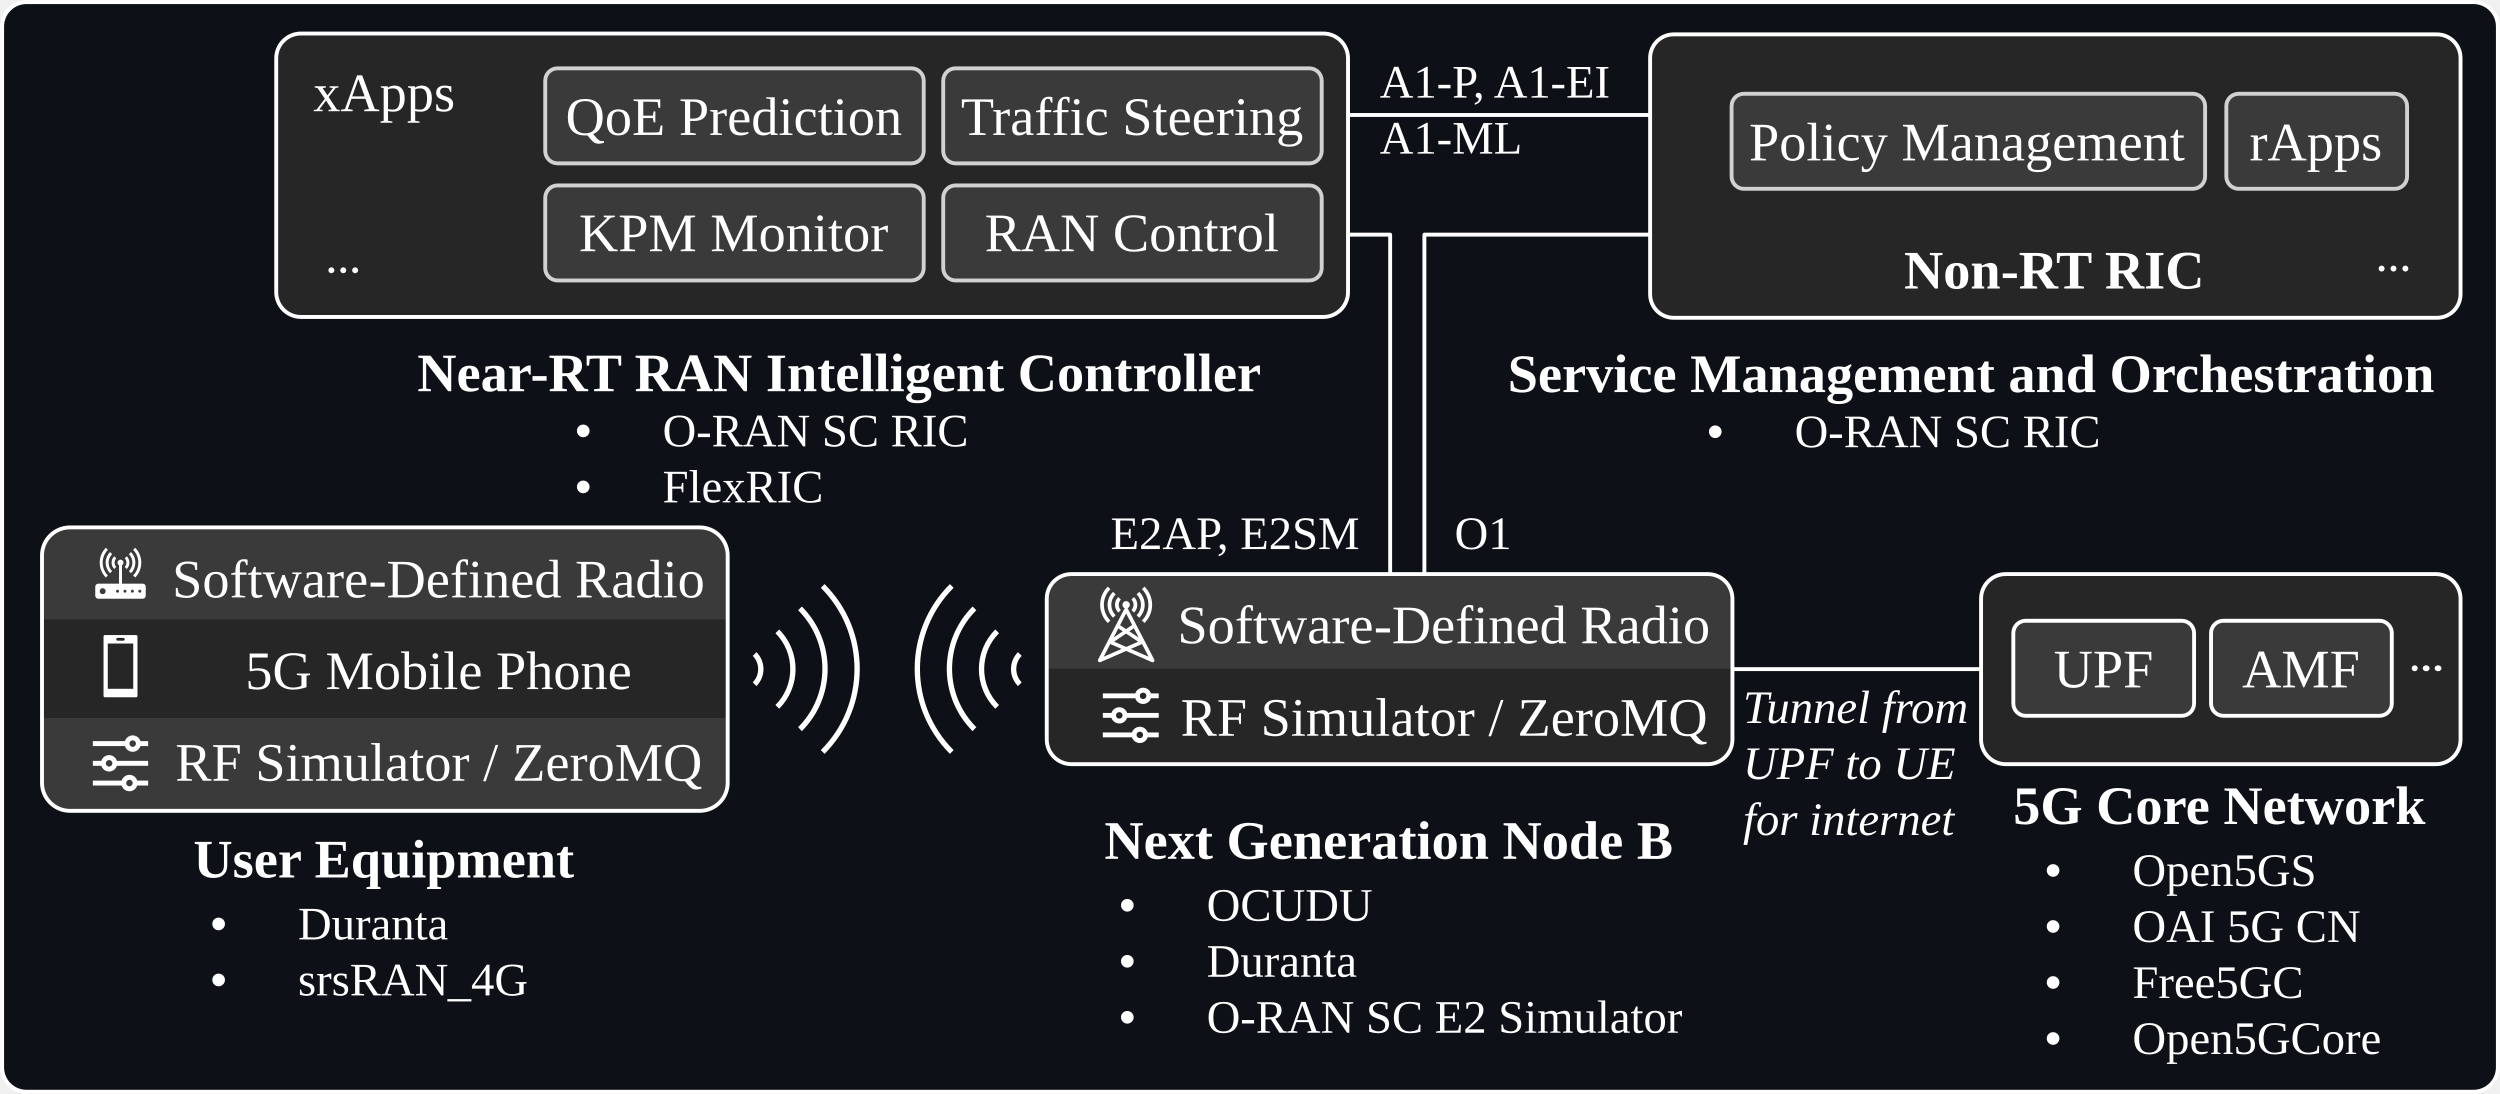
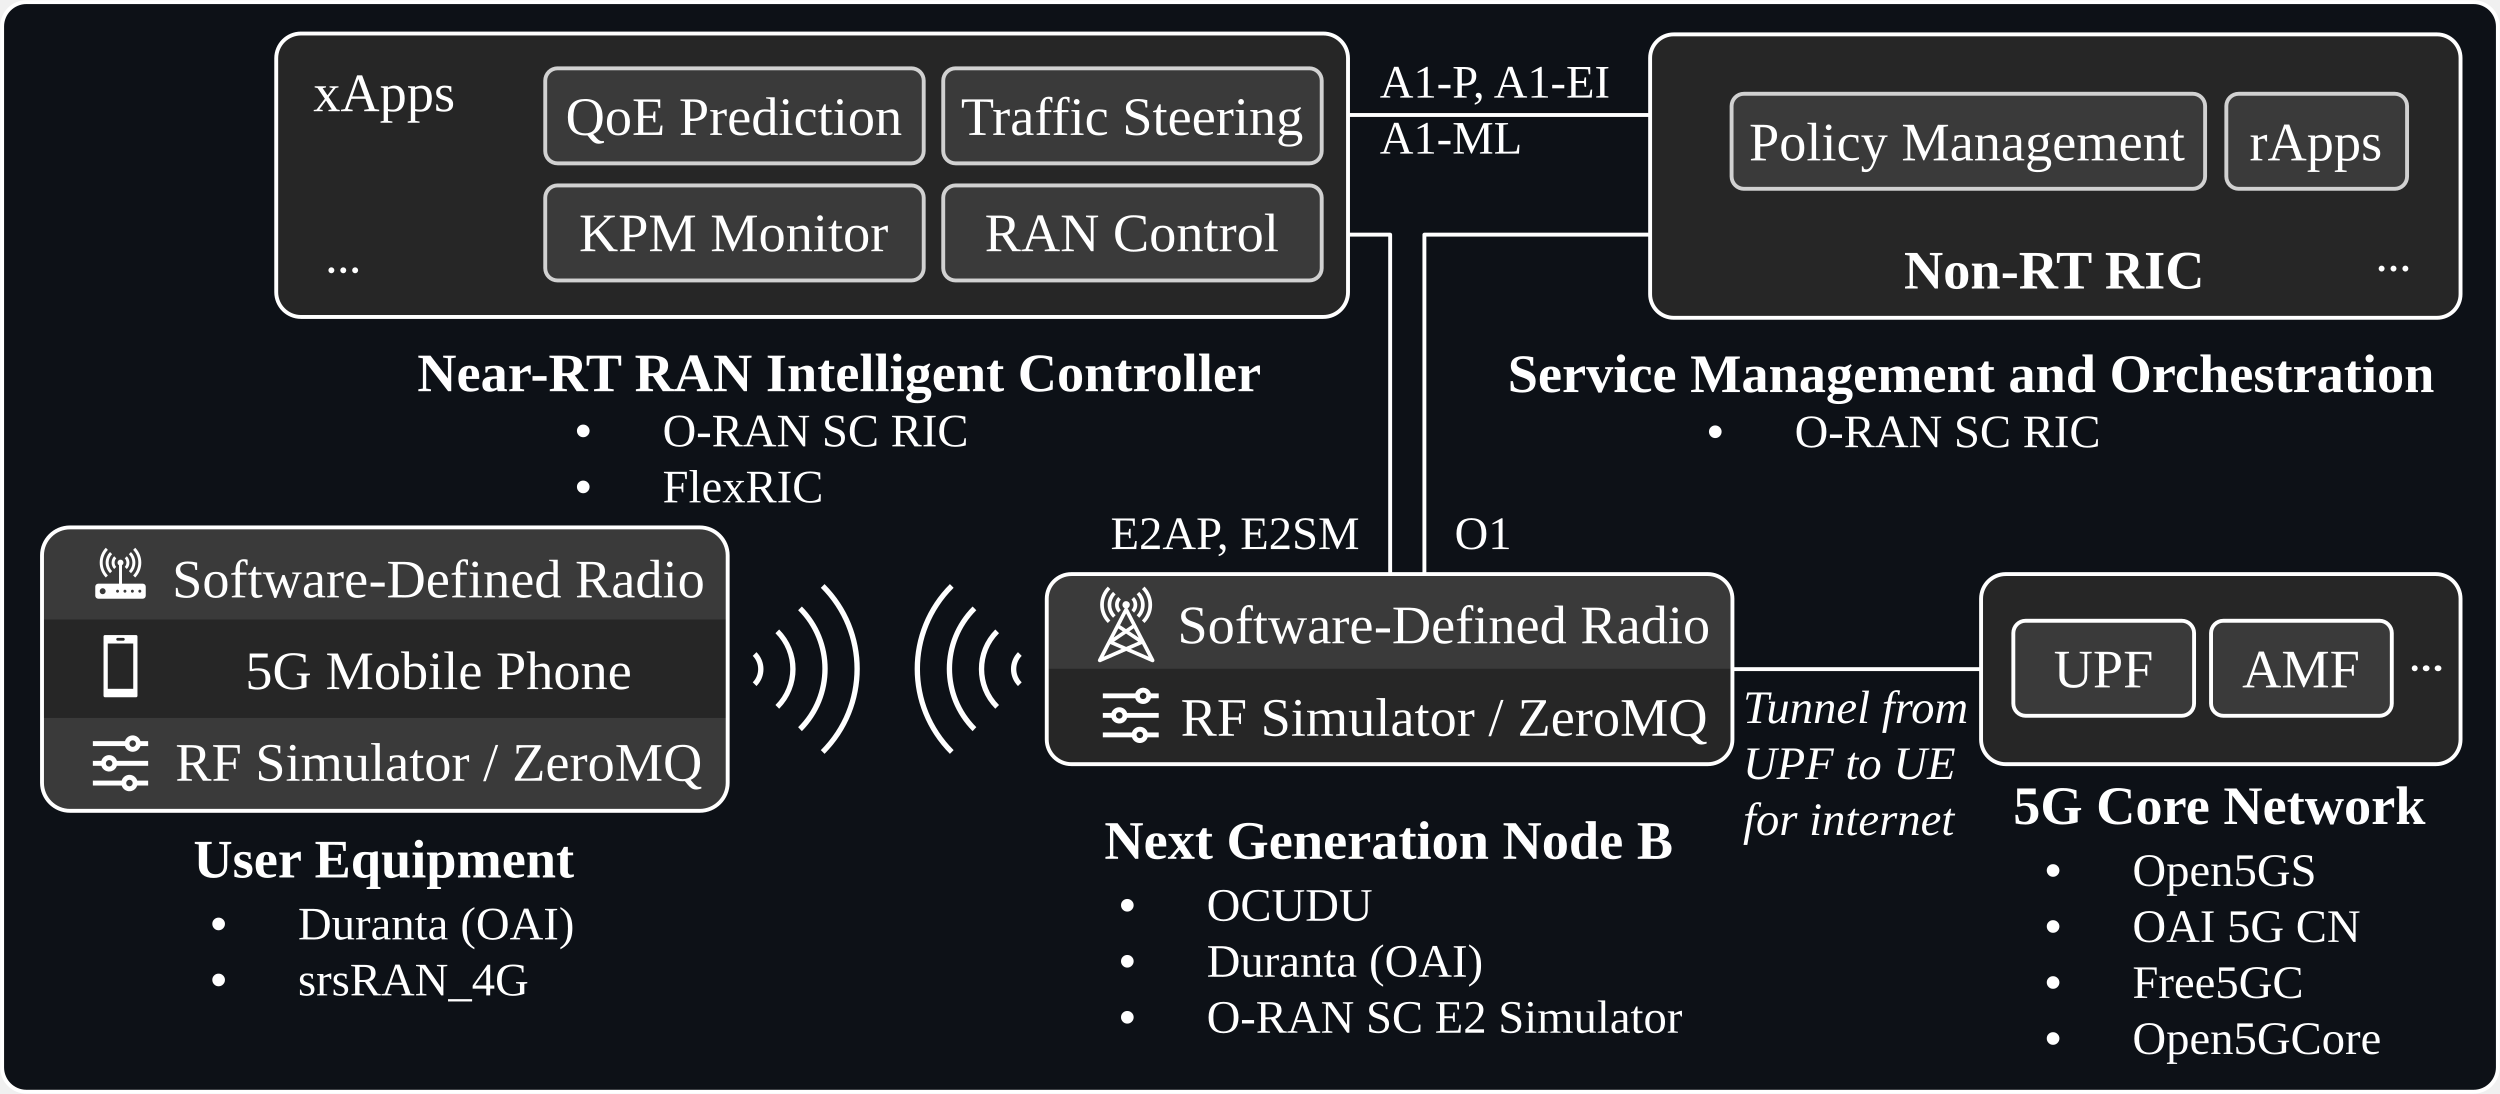
<svg xmlns="http://www.w3.org/2000/svg" width="2946" height="1289" xml:space="preserve" overflow="hidden">
  <g transform="translate(-723 -591)">
    <path d="M725 621.657C725 605.83 737.83 593 753.657 593L3637.34 593C3653.17 593 3666 605.83 3666 621.657L3666 1848.34C3666 1864.17 3653.17 1877 3637.34 1877L753.657 1877C737.83 1877 725 1864.17 725 1848.34Z" fill="#0D1117" fill-rule="evenodd" />
    <path d="M2667.5 659.296C2667.5 643.945 2679.94 631.5 2695.3 631.5L3594.7 631.5C3610.06 631.5 3622.5 643.945 3622.5 659.296L3622.5 937.704C3622.5 953.055 3610.06 965.5 3594.7 965.5L2695.3 965.5C2679.94 965.5 2667.5 953.055 2667.5 937.704Z" stroke="#FFFFFF" stroke-width="4.583" stroke-miterlimit="8" fill="#262626" fill-rule="evenodd" />
    <text fill="#FFFFFF" font-family="Times New Roman,Times New Roman_MSFontService,sans-serif" font-weight="700" font-size="64" transform="matrix(1 0 0 1 2966.67 931)">Non</text>
    <text fill="#FFFFFF" font-family="Times New Roman,Times New Roman_MSFontService,sans-serif" font-weight="700" font-size="64" transform="matrix(1 0 0 1 3080.68 931)">-</text>
    <text fill="#FFFFFF" font-family="Times New Roman,Times New Roman_MSFontService,sans-serif" font-weight="700" font-size="64" transform="matrix(1 0 0 1 3101.88 931)">RT RIC</text>
    <path d="M725.5 622.158C725.5 606.331 738.331 593.5 754.158 593.5L3637.84 593.5C3653.67 593.5 3666.5 606.331 3666.5 622.158L3666.5 1848.84C3666.5 1864.67 3653.67 1877.5 3637.84 1877.5L754.158 1877.5C738.331 1877.5 725.5 1864.67 725.5 1848.84Z" stroke="#FFFFFF" stroke-width="4.583" stroke-miterlimit="8" fill="none" fill-rule="evenodd" />
    <text fill="#FFFFFF" font-family="Times New Roman,Times New Roman_MSFontService,sans-serif" font-weight="700" font-size="64" transform="matrix(1 0 0 1 950.914 1625)">User Equipment</text>
    <path d="M772 1243.62C772 1226.16 786.155 1212 803.617 1212L1548.38 1212C1565.84 1212 1580 1226.16 1580 1243.62L1580 1514.38C1580 1531.84 1565.84 1546 1548.38 1546L803.617 1546C786.155 1546 772 1531.84 772 1514.38Z" fill="#3A3A3A" fill-rule="evenodd" />
    <rect x="772" y="1321" width="808" height="116" fill="#262626" />
    <path d="M772.5 1245.5C772.5 1227.27 787.273 1212.5 805.496 1212.5L1547.5 1212.5C1565.73 1212.5 1580.5 1227.27 1580.5 1245.5L1580.5 1513.5C1580.5 1531.73 1565.73 1546.5 1547.5 1546.5L805.496 1546.5C787.273 1546.5 772.5 1531.73 772.5 1513.5Z" stroke="#FFFFFF" stroke-width="4.583" stroke-miterlimit="8" fill="none" fill-rule="evenodd" />
    <text fill="#FFFFFF" font-family="Times New Roman,Times New Roman_MSFontService,sans-serif" font-weight="400" font-size="64" transform="matrix(1 0 0 1 929.584 1511)">RF Simulator / </text>
    <text fill="#FFFFFF" font-family="Times New Roman,Times New Roman_MSFontService,sans-serif" font-weight="400" font-size="64" transform="matrix(1 0 0 1 1326.62 1511)">ZeroMQ</text>
    <text fill="#FFFFFF" font-family="Times New Roman,Times New Roman_MSFontService,sans-serif" font-weight="400" font-size="64" transform="matrix(1 0 0 1 1012.08 1403)">5G </text>
    <text fill="#FFFFFF" font-family="Times New Roman,Times New Roman_MSFontService,sans-serif" font-weight="400" font-size="64" transform="matrix(1 0 0 1 1106.62 1403)">Mobile Phone</text>
    <text fill="#FFFFFF" font-family="Times New Roman,Times New Roman_MSFontService,sans-serif" font-weight="400" font-size="64" transform="matrix(1 0 0 1 925.86 1295)">Software</text>
    <text fill="#FFFFFF" font-family="Times New Roman,Times New Roman_MSFontService,sans-serif" font-weight="400" font-size="64" transform="matrix(1 0 0 1 1157.32 1295)">-</text>
    <text fill="#FFFFFF" font-family="Times New Roman,Times New Roman_MSFontService,sans-serif" font-weight="400" font-size="64" transform="matrix(1 0 0 1 1178.52 1295)">Defined Radio</text>
    <g>
      <g>
        <g>
          <path d="M55 66.666 25 66.666 25 13.333 55 13.333 55 66.666ZM36.666 6.667 43.333 6.667C44.25 6.667 45 7.417 45 8.333 45 9.25 44.25 10 43.333 10L36.666 10C35.75 10 35 9.25 35 8.333 35 7.417 35.75 6.667 36.666 6.667ZM58.333 3.333 21.667 3.333C20.75 3.333 20 4.083 20 5L20 75C20 75.916 20.75 76.666 21.667 76.666L58.333 76.666C59.25 76.666 60 75.916 60 75L60 5C60 4.083 59.25 3.333 58.333 3.333Z" fill="#FFFFFF" transform="matrix(1 0 0 1 825 1336)" />
        </g>
      </g>
    </g>
    <g>
      <g>
        <g>
          <path d="M69.516 20.125C67.928 15.076 62.547 12.271 57.499 13.86 54.512 14.799 52.173 17.139 51.233 20.125L13.417 20.125 13.417 25.875 51.233 25.875C52.822 30.924 58.202 33.729 63.251 32.14 66.237 31.201 68.577 28.861 69.516 25.875L78.583 25.875 78.583 20.125ZM60.375 26.833C58.258 26.833 56.541 25.117 56.541 23 56.541 20.883 58.258 19.167 60.375 19.167 62.492 19.167 64.208 20.883 64.208 23 64.208 25.117 62.492 26.833 60.375 26.833Z" fill="#FFFFFF" transform="matrix(1 0 0 1.01087 819 1444)" />
          <path d="M56.541 59.416C52.358 59.422 48.66 62.136 47.4 66.125L13.417 66.125 13.417 71.875 47.4 71.875C48.988 76.924 54.369 79.729 59.418 78.14 62.404 77.201 64.743 74.861 65.683 71.875L78.583 71.875 78.583 66.125 65.683 66.125C64.423 62.136 60.725 59.422 56.541 59.416ZM56.541 72.833C54.425 72.833 52.708 71.117 52.708 69 52.708 66.883 54.425 65.166 56.541 65.166 58.659 65.166 60.375 66.883 60.375 69 60.375 71.117 58.659 72.833 56.541 72.833Z" fill="#FFFFFF" transform="matrix(1 0 0 1.01087 819 1444)" />
          <path d="M32.583 36.417C28.4 36.422 24.702 39.136 23.442 43.125L13.417 43.125 13.417 48.875 23.442 48.875C25.03 53.924 30.411 56.729 35.459 55.14 38.446 54.201 40.785 51.861 41.725 48.875L78.583 48.875 78.583 43.125 41.725 43.125C40.465 39.136 36.767 36.422 32.583 36.417ZM32.583 49.833C30.466 49.833 28.75 48.117 28.75 46 28.75 43.883 30.466 42.167 32.583 42.167 34.7 42.167 36.417 43.883 36.417 46 36.417 48.117 34.7 49.833 32.583 49.833Z" fill="#FFFFFF" transform="matrix(1 0 0 1.01087 819 1444)" />
        </g>
      </g>
    </g>
    <g>
      <g>
        <g>
          <path d="M34.563 37.1 37.013 34.65C35.788 33.338 35 31.588 35 29.663 35 27.738 35.788 25.988 37.013 24.675L34.563 22.225C32.638 24.15 31.5 26.775 31.5 29.663 31.5 32.55 32.638 35.175 34.563 37.1Z" fill="#FFFFFF" transform="matrix(1 0 0 1.0119 823 1224)" />
          <path d="M29.663 42 32.113 39.55C29.575 37.013 28 33.513 28 29.663 28 25.813 29.575 22.313 32.113 19.775L29.663 17.325C26.425 20.475 24.5 24.85 24.5 29.663 24.5 34.475 26.425 38.85 29.663 42Z" fill="#FFFFFF" transform="matrix(1 0 0 1.0119 823 1224)" />
          <path d="M27.125 44.538C23.363 40.775 21 35.525 21 29.663 21 23.8 23.363 18.638 27.125 14.787L24.675 12.338C20.213 16.8 17.5 22.925 17.5 29.663 17.5 36.4 20.213 42.525 24.675 46.988L27.125 44.538Z" fill="#FFFFFF" transform="matrix(1 0 0 1.0119 823 1224)" />
          <path d="M49.438 37.1C51.363 35.175 52.5 32.55 52.5 29.663 52.5 26.775 51.363 24.15 49.438 22.225L46.988 24.675C48.213 25.9 49 27.65 49 29.663 49 31.675 48.213 33.338 46.988 34.65L49.438 37.1Z" fill="#FFFFFF" transform="matrix(1 0 0 1.0119 823 1224)" />
          <path d="M51.888 39.55 54.338 42C57.575 38.85 59.5 34.475 59.5 29.663 59.5 24.85 57.575 20.475 54.338 17.325L51.888 19.775C54.425 22.313 56 25.813 56 29.663 56 33.513 54.425 37.013 51.888 39.55Z" fill="#FFFFFF" transform="matrix(1 0 0 1.0119 823 1224)" />
          <path d="M56.875 44.538 59.325 46.988C63.788 42.525 66.5 36.4 66.5 29.663 66.5 22.925 63.788 16.8 59.325 12.338L56.875 14.787C60.638 18.55 63 23.8 63 29.663 63 35.525 60.638 40.688 56.875 44.538Z" fill="#FFFFFF" transform="matrix(1 0 0 1.0119 823 1224)" />
          <path d="M64.75 64.663C63.788 64.663 63 63.875 63 62.913 63 61.95 63.788 61.163 64.75 61.163 65.713 61.163 66.5 61.95 66.5 62.913 66.5 63.875 65.713 64.663 64.75 64.663ZM56 64.663C55.038 64.663 54.25 63.875 54.25 62.913 54.25 61.95 55.038 61.163 56 61.163 56.963 61.163 57.75 61.95 57.75 62.913 57.75 63.875 56.963 64.663 56 64.663ZM47.25 64.663C46.288 64.663 45.5 63.875 45.5 62.913 45.5 61.95 46.288 61.163 47.25 61.163 48.213 61.163 49 61.95 49 62.913 49 63.875 48.213 64.663 47.25 64.663ZM38.5 64.663C37.538 64.663 36.75 63.875 36.75 62.913 36.75 61.95 37.538 61.163 38.5 61.163 39.463 61.163 40.25 61.95 40.25 62.913 40.25 63.875 39.463 64.663 38.5 64.663ZM21 66.413C19.075 66.413 17.5 64.838 17.5 62.913 17.5 60.988 19.075 59.413 21 59.413 22.925 59.413 24.5 60.988 24.5 62.913 24.5 64.838 22.925 66.413 21 66.413ZM68.25 54.163 43.75 54.163 43.75 32.638C44.8 32.025 45.5 30.888 45.5 29.663 45.5 27.738 43.925 26.163 42 26.163 40.075 26.163 38.5 27.738 38.5 29.663 38.5 30.975 39.2 32.113 40.25 32.638L40.25 54.163 15.75 54.163C13.825 54.163 12.25 55.738 12.25 57.663L12.25 68.163C12.25 70.088 13.825 71.663 15.75 71.663L68.25 71.663C70.175 71.663 71.75 70.088 71.75 68.163L71.75 57.663C71.75 55.738 70.175 54.163 68.25 54.163Z" fill="#FFFFFF" transform="matrix(1 0 0 1.0119 823 1224)" />
        </g>
      </g>
    </g>
    <g>
      <g>
        <g>
          <path d="M55.681 132.754C108.531 79.904 194.098 79.904 246.948 132.754L251.352 128.35C195.985 72.983 106.329 72.983 51.277 128.35L55.681 132.754Z" fill="#FFFFFF" transform="matrix(6.12324e-17 1 -1 6.12323e-17 1823 1228)" />
          <path d="M224.612 155.089C184.031 114.508 118.283 114.508 77.702 155.089L82.106 159.494C120.171 121.429 181.829 121.429 219.894 159.494L224.612 155.089Z" fill="#FFFFFF" transform="matrix(6.12324e-17 1 -1 6.12323e-17 1823 1228)" />
          <path d="M109.16 186.233C132.439 162.954 170.504 162.954 193.783 186.233L198.187 181.829C172.392 156.033 130.552 156.033 104.756 181.829L109.16 186.233Z" fill="#FFFFFF" transform="matrix(6.12324e-17 1 -1 6.12323e-17 1823 1228)" />
          <path d="M135.9 212.973C144.394 204.479 158.55 204.479 167.044 212.973L171.448 208.569C160.437 197.558 142.506 197.558 131.496 208.569L135.9 212.973Z" fill="#FFFFFF" transform="matrix(6.12324e-17 1 -1 6.12323e-17 1823 1228)" />
        </g>
      </g>
    </g>
    <text fill="#FFFFFF" font-family="Arial,Arial_MSFontService,sans-serif" font-weight="400" font-size="55" transform="matrix(1 0 0 1 971.009 1698)">•</text>
    <text fill="#FFFFFF" font-family="Times New Roman,Times New Roman_MSFontService,sans-serif" font-weight="400" font-size="55" transform="matrix(1 0 0 1 1074.13 1698)">Duranta</text>
+     <text fill="#FFFFFF" font-family="Times New Roman,Times New Roman_MSFontService,sans-serif" font-weight="400" font-size="55" transform="matrix(1 0 0 1 1265.49 1698)">(OAI)</text>
    <text fill="#FFFFFF" font-family="Arial,Arial_MSFontService,sans-serif" font-weight="400" font-size="55" transform="matrix(1 0 0 1 971.009 1764)">•</text>
-     <text fill="#FFFFFF" font-family="Times New Roman,Times New Roman_MSFontService,sans-serif" font-weight="400" font-size="55" transform="matrix(1 0 0 1 1074.13 1764)">srsRAN</text>
-     <text fill="#FFFFFF" font-family="Times New Roman,Times New Roman_MSFontService,sans-serif" font-weight="400" font-size="55" transform="matrix(1 0 0 1 1250.59 1764)">_</text>
-     <text fill="#FFFFFF" font-family="Times New Roman,Times New Roman_MSFontService,sans-serif" font-weight="400" font-size="55" transform="matrix(1 0 0 1 1278.09 1764)">4G</text>
+     <text fill="#FFFFFF" font-family="Times New Roman,Times New Roman_MSFontService,sans-serif" font-weight="400" font-size="55" transform="matrix(1 0 0 1 1074.13 1764)">srsRAN_4G</text>
    <g>
      <g>
        <g>
          <path d="M55.681 132.754C108.531 79.904 194.098 79.904 246.948 132.754L251.352 128.35C195.986 72.983 106.329 72.983 51.277 128.35L55.681 132.754Z" fill="#FFFFFF" transform="matrix(1.83697e-16 1 1 -1.83697e-16 1714 1228)" />
          <path d="M224.613 155.09C184.031 114.508 118.283 114.508 77.702 155.09L82.106 159.494C120.171 121.429 181.829 121.429 219.894 159.494L224.613 155.09Z" fill="#FFFFFF" transform="matrix(1.83697e-16 1 1 -1.83697e-16 1714 1228)" />
          <path d="M109.16 186.233C132.44 162.954 170.504 162.954 193.783 186.233L198.188 181.829C172.392 156.033 130.552 156.033 104.756 181.829L109.16 186.233Z" fill="#FFFFFF" transform="matrix(1.83697e-16 1 1 -1.83697e-16 1714 1228)" />
          <path d="M135.9 212.973C144.394 204.479 158.55 204.479 167.044 212.973L171.448 208.569C160.438 197.558 142.506 197.558 131.496 208.569L135.9 212.973Z" fill="#FFFFFF" transform="matrix(1.83697e-16 1 1 -1.83697e-16 1714 1228)" />
        </g>
      </g>
    </g>
    <path d="M1956 1296.06C1956 1280.01 1969.01 1267 1985.06 1267L2734.94 1267C2750.99 1267 2764 1280.01 2764 1296.06L2764 1461.94C2764 1477.99 2750.99 1491 2734.94 1491L1985.06 1491C1969.01 1491 1956 1477.99 1956 1461.94Z" fill="#3A3A3A" fill-rule="evenodd" />
    <path d="M31.828 0 775.172 0C792.75-6.42139e-15 807 14.25 807 31.828L807 111 0 111 0 31.828C-6.42137e-15 14.25 14.25 0 31.828 0Z" fill="#262626" fill-rule="evenodd" transform="matrix(1 0 0 -1 1957 1490)" />
    <path d="M1956.5 1296.56C1956.5 1280.51 1969.51 1267.5 1985.56 1267.5L2735.44 1267.5C2751.49 1267.5 2764.5 1280.51 2764.5 1296.56L2764.5 1462.44C2764.5 1478.49 2751.49 1491.5 2735.44 1491.5L1985.56 1491.5C1969.51 1491.5 1956.5 1478.49 1956.5 1462.44Z" stroke="#FFFFFF" stroke-width="4.583" stroke-miterlimit="8" fill="none" fill-rule="evenodd" />
    <text fill="#FFFFFF" font-family="Times New Roman,Times New Roman_MSFontService,sans-serif" font-weight="400" font-size="64" transform="matrix(1 0 0 1 2110.51 1349)">Software</text>
    <text fill="#FFFFFF" font-family="Times New Roman,Times New Roman_MSFontService,sans-serif" font-weight="400" font-size="64" transform="matrix(1 0 0 1 2341.96 1349)">-</text>
    <text fill="#FFFFFF" font-family="Times New Roman,Times New Roman_MSFontService,sans-serif" font-weight="400" font-size="64" transform="matrix(1 0 0 1 2363.16 1349)">Defined Radio</text>
    <g>
      <g>
        <g>
          <path d="M43.333 37.917 46.367 34.883C43.043 31.438 43.043 25.979 46.367 22.533L43.333 19.5C38.277 24.598 38.277 32.819 43.333 37.917Z" fill="#FFFFFF" transform="matrix(1.00962 0 0 1 1997 1275)" />
          <path d="M37.267 43.983 40.3 40.95C33.539 34.232 33.504 23.305 40.222 16.544 40.248 16.518 40.274 16.492 40.3 16.467L37.267 13.433C28.831 21.75 28.734 35.331 37.051 43.767 37.122 43.84 37.194 43.912 37.267 43.983Z" fill="#FFFFFF" transform="matrix(1.00962 0 0 1 1997 1275)" />
          <path d="M34.125 47.125C24.012 36.93 24.012 20.487 34.125 10.292L31.092 7.258C19.245 19.104 19.244 38.31 31.09 50.156 31.09 50.157 31.091 50.158 31.092 50.158Z" fill="#FFFFFF" transform="matrix(1.00962 0 0 1 1997 1275)" />
          <path d="M61.75 37.917C66.806 32.819 66.806 24.598 61.75 19.5L58.717 22.533C60.337 24.178 61.233 26.4 61.208 28.708 61.212 31.012 60.319 33.227 58.717 34.883Z" fill="#FFFFFF" transform="matrix(1.00962 0 0 1 1997 1275)" />
          <path d="M64.783 40.95 67.817 43.983C76.253 35.666 76.35 22.085 68.033 13.649 67.961 13.577 67.889 13.505 67.817 13.433L64.783 16.467C71.544 23.185 71.579 34.111 64.861 40.872 64.835 40.898 64.809 40.924 64.783 40.95Z" fill="#FFFFFF" transform="matrix(1.00962 0 0 1 1997 1275)" />
          <path d="M70.958 47.125 73.992 50.158C85.838 38.313 85.839 19.107 73.994 7.261 73.993 7.26 73.993 7.259 73.992 7.258L70.958 10.292C81.071 20.487 81.071 36.93 70.958 47.125Z" fill="#FFFFFF" transform="matrix(1.00962 0 0 1 1997 1275)" />
          <path d="M85.584 93.936 85.584 93.936C85.55 93.744 85.488 93.557 85.399 93.383 85.399 93.383 85.399 93.383 85.399 93.319L54.524 33.193C54.43 33.017 54.31 32.856 54.167 32.717 56.385 31.819 57.456 29.293 56.559 27.075 55.661 24.856 53.135 23.785 50.917 24.683 48.698 25.58 47.627 28.106 48.525 30.325 48.965 31.413 49.828 32.276 50.917 32.717 50.801 32.844 50.703 32.986 50.624 33.139L19.749 93.264C19.749 93.264 19.749 93.264 19.749 93.329 19.66 93.503 19.598 93.689 19.565 93.882L19.565 93.882C19.538 94.061 19.538 94.244 19.565 94.424 19.565 94.424 19.565 94.51 19.565 94.553 19.595 94.729 19.645 94.9 19.717 95.063 19.717 95.063 19.717 95.063 19.717 95.063 19.717 95.063 19.825 95.214 19.868 95.301 19.934 95.41 20.007 95.515 20.085 95.615L20.085 95.615C20.14 95.662 20.198 95.705 20.258 95.745 20.352 95.834 20.453 95.914 20.562 95.984 20.646 96.028 20.733 96.067 20.822 96.103L21.147 96.222 21.428 96.222 21.667 96.417 21.818 96.417 21.959 96.417C22.158 96.398 22.352 96.347 22.533 96.265L52.563 83.059 82.55 96.233C82.822 96.357 83.118 96.419 83.417 96.417L83.417 96.417C83.596 96.414 83.775 96.388 83.948 96.341L84.099 96.341C84.237 96.289 84.371 96.227 84.5 96.157L84.598 96.092C84.739 96.002 84.87 95.897 84.988 95.778L84.988 95.778C85.072 95.672 85.148 95.559 85.215 95.442 85.262 95.372 85.306 95.3 85.345 95.225 85.345 95.225 85.345 95.225 85.345 95.225 85.418 95.059 85.469 94.884 85.497 94.705 85.497 94.705 85.497 94.629 85.497 94.586 85.565 94.376 85.594 94.156 85.584 93.936ZM67.167 67.34 56.225 59.941 61.501 56.333ZM52.542 38.87 59.508 52.423 52.379 57.33 45.879 52.997C45.738 52.898 45.585 52.818 45.424 52.758ZM43.463 56.539 48.544 59.973 37.917 67.264ZM26.379 89.819 34.028 74.913 47.168 80.687ZM38.502 72.15 52.401 62.584 66.571 72.172 52.563 78.325ZM75.335 88.335 57.948 80.698 71.067 74.934 78.704 89.808Z" fill="#FFFFFF" transform="matrix(1.00962 0 0 1 1997 1275)" />
        </g>
      </g>
    </g>
    <text fill="#FFFFFF" font-family="Times New Roman,Times New Roman_MSFontService,sans-serif" font-weight="400" font-size="64" transform="matrix(1 0 0 1 2114.23 1458)">RF Simulator / </text>
    <text fill="#FFFFFF" font-family="Times New Roman,Times New Roman_MSFontService,sans-serif" font-weight="400" font-size="64" transform="matrix(1 0 0 1 2511.26 1458)">ZeroMQ</text>
    <g>
      <g>
        <g>
          <path d="M69.516 20.125C67.928 15.076 62.547 12.271 57.499 13.86 54.512 14.799 52.173 17.139 51.233 20.125L13.417 20.125 13.417 25.875 51.233 25.875C52.822 30.924 58.202 33.729 63.251 32.14 66.237 31.201 68.577 28.861 69.516 25.875L78.583 25.875 78.583 20.125ZM60.375 26.833C58.258 26.833 56.541 25.117 56.541 23 56.541 20.883 58.258 19.167 60.375 19.167 62.492 19.167 64.208 20.883 64.208 23 64.208 25.117 62.492 26.833 60.375 26.833Z" fill="#FFFFFF" transform="matrix(1.01087 0 0 1 2009 1388)" />
          <path d="M56.541 59.416C52.358 59.422 48.66 62.136 47.4 66.125L13.417 66.125 13.417 71.875 47.4 71.875C48.988 76.924 54.369 79.729 59.418 78.14 62.404 77.201 64.743 74.861 65.683 71.875L78.583 71.875 78.583 66.125 65.683 66.125C64.423 62.136 60.725 59.422 56.541 59.416ZM56.541 72.833C54.425 72.833 52.708 71.117 52.708 69 52.708 66.883 54.425 65.166 56.541 65.166 58.659 65.166 60.375 66.883 60.375 69 60.375 71.117 58.659 72.833 56.541 72.833Z" fill="#FFFFFF" transform="matrix(1.01087 0 0 1 2009 1388)" />
          <path d="M32.583 36.417C28.4 36.422 24.702 39.136 23.442 43.125L13.417 43.125 13.417 48.875 23.442 48.875C25.03 53.924 30.411 56.729 35.459 55.14 38.446 54.201 40.785 51.861 41.725 48.875L78.583 48.875 78.583 43.125 41.725 43.125C40.465 39.136 36.767 36.422 32.583 36.417ZM32.583 49.833C30.466 49.833 28.75 48.117 28.75 46 28.75 43.883 30.466 42.167 32.583 42.167 34.7 42.167 36.417 43.883 36.417 46 36.417 48.117 34.7 49.833 32.583 49.833Z" fill="#FFFFFF" transform="matrix(1.01087 0 0 1 2009 1388)" />
        </g>
      </g>
    </g>
    <path d="M0 0 398.877 0 398.877 59.656" stroke="#FFFFFF" stroke-width="4.583" stroke-linejoin="round" stroke-miterlimit="10" fill="none" fill-rule="evenodd" transform="matrix(-1.83697e-16 -1 -1 1.83697e-16 2361.16 1266.38)" />
    <path d="M1048.5 659.672C1048.5 643.561 1061.56 630.5 1077.67 630.5L2282.33 630.5C2298.44 630.5 2311.5 643.561 2311.5 659.672L2311.5 935.328C2311.5 951.439 2298.44 964.5 2282.33 964.5L1077.67 964.5C1061.56 964.5 1048.5 951.439 1048.5 935.328Z" stroke="#FFFFFF" stroke-width="4.583" stroke-miterlimit="8" fill="#262626" fill-rule="evenodd" />
    <text fill="#FFFFFF" font-family="Times New Roman,Times New Roman_MSFontService,sans-serif" font-weight="700" font-size="64" transform="matrix(1 0 0 1 1214.73 1052)">Near</text>
    <text fill="#FFFFFF" font-family="Times New Roman,Times New Roman_MSFontService,sans-serif" font-weight="700" font-size="64" transform="matrix(1 0 0 1 1348.13 1052)">-</text>
    <text fill="#FFFFFF" font-family="Times New Roman,Times New Roman_MSFontService,sans-serif" font-weight="700" font-size="64" transform="matrix(1 0 0 1 1369.33 1052)">RT RAN Intelligent Controller</text>
    <text fill="#FFFFFF" font-family="Arial,Arial_MSFontService,sans-serif" font-weight="400" font-size="55" transform="matrix(1 0 0 1 1400.68 1117)">•</text>
    <text fill="#FFFFFF" font-family="Times New Roman,Times New Roman_MSFontService,sans-serif" font-weight="400" font-size="55" transform="matrix(1 0 0 1 1503.8 1117)">O</text>
    <text fill="#FFFFFF" font-family="Times New Roman,Times New Roman_MSFontService,sans-serif" font-weight="400" font-size="55" transform="matrix(1 0 0 1 1543.34 1117)">-</text>
    <text fill="#FFFFFF" font-family="Times New Roman,Times New Roman_MSFontService,sans-serif" font-weight="400" font-size="55" transform="matrix(1 0 0 1 1561.67 1117)">RAN SC RIC</text>
    <text fill="#FFFFFF" font-family="Arial,Arial_MSFontService,sans-serif" font-weight="400" font-size="55" transform="matrix(1 0 0 1 1400.68 1183)">•</text>
    <text fill="#FFFFFF" font-family="Times New Roman,Times New Roman_MSFontService,sans-serif" font-weight="400" font-size="55" transform="matrix(1 0 0 1 1503.8 1183)">FlexRIC</text>
    <path d="M2311.5 726.5 2666.97 726.5" stroke="#FFFFFF" stroke-width="4.583" stroke-miterlimit="8" fill="none" fill-rule="evenodd" />
    <path d="M1365.5 824.031C1365.5 816.006 1372.01 809.5 1380.03 809.5L1796.97 809.5C1804.99 809.5 1811.5 816.006 1811.5 824.031L1811.5 906.969C1811.5 914.994 1804.99 921.5 1796.97 921.5L1380.03 921.5C1372.01 921.5 1365.5 914.994 1365.5 906.969Z" stroke="#D1D1D1" stroke-width="4.583" stroke-miterlimit="8" fill="#3A3A3A" fill-rule="evenodd" />
    <text fill="#FFFFFF" font-family="Times New Roman,Times New Roman_MSFontService,sans-serif" font-weight="400" font-size="64" transform="matrix(1 0 0 1 1405.28 887)">KPM Monitor</text>
    <path d="M1834.5 686.031C1834.5 678.006 1841.01 671.5 1849.03 671.5L2265.97 671.5C2273.99 671.5 2280.5 678.006 2280.5 686.031L2280.5 768.969C2280.5 776.994 2273.99 783.5 2265.97 783.5L1849.03 783.5C1841.01 783.5 1834.5 776.994 1834.5 768.969Z" stroke="#D1D1D1" stroke-width="4.583" stroke-miterlimit="8" fill="#3A3A3A" fill-rule="evenodd" />
    <text fill="#FFFFFF" font-family="Times New Roman,Times New Roman_MSFontService,sans-serif" font-weight="400" font-size="64" transform="matrix(1 0 0 1 1855.3 750)">Traffic Steering</text>
    <path d="M1365.5 686.031C1365.5 678.006 1372.01 671.5 1380.03 671.5L1796.97 671.5C1804.99 671.5 1811.5 678.006 1811.5 686.031L1811.5 768.969C1811.5 776.994 1804.99 783.5 1796.97 783.5L1380.03 783.5C1372.01 783.5 1365.5 776.994 1365.5 768.969Z" stroke="#D1D1D1" stroke-width="4.583" stroke-miterlimit="8" fill="#3A3A3A" fill-rule="evenodd" />
    <text fill="#FFFFFF" font-family="Times New Roman,Times New Roman_MSFontService,sans-serif" font-weight="400" font-size="64" transform="matrix(1 0 0 1 1389.53 750)">QoE</text>
    <text fill="#FFFFFF" font-family="Times New Roman,Times New Roman_MSFontService,sans-serif" font-weight="400" font-size="64" transform="matrix(1 0 0 1 1523.02 750)">Prediction</text>
    <path d="M1834.5 824.031C1834.5 816.006 1841.01 809.5 1849.03 809.5L2265.97 809.5C2273.99 809.5 2280.5 816.006 2280.5 824.031L2280.5 906.969C2280.5 914.994 2273.99 921.5 2265.97 921.5L1849.03 921.5C1841.01 921.5 1834.5 914.994 1834.5 906.969Z" stroke="#D1D1D1" stroke-width="4.583" stroke-miterlimit="8" fill="#3A3A3A" fill-rule="evenodd" />
    <text fill="#FFFFFF" font-family="Times New Roman,Times New Roman_MSFontService,sans-serif" font-weight="400" font-size="64" transform="matrix(1 0 0 1 1883.38 887)">RAN Control</text>
    <path d="M3346.5 716.031C3346.5 708.006 3353.01 701.5 3361.03 701.5L3544.97 701.5C3552.99 701.5 3559.5 708.006 3559.5 716.031L3559.5 798.969C3559.5 806.995 3552.99 813.5 3544.97 813.5L3361.03 813.5C3353.01 813.5 3346.5 806.995 3346.5 798.969Z" stroke="#D1D1D1" stroke-width="4.583" stroke-miterlimit="8" fill="#3A3A3A" fill-rule="evenodd" />
    <text fill="#FFFFFF" font-family="Times New Roman,Times New Roman_MSFontService,sans-serif" font-weight="400" font-size="64" transform="matrix(1 0 0 1 3373.75 780)">rApps</text>
    <path d="M2763.5 716.031C2763.5 708.006 2770.01 701.5 2778.03 701.5L3306.97 701.5C3314.99 701.5 3321.5 708.006 3321.5 716.031L3321.5 798.969C3321.5 806.994 3314.99 813.5 3306.97 813.5L2778.03 813.5C2770.01 813.5 2763.5 806.994 2763.5 798.969Z" stroke="#D1D1D1" stroke-width="4.583" stroke-miterlimit="8" fill="#3A3A3A" fill-rule="evenodd" />
    <text fill="#FFFFFF" font-family="Times New Roman,Times New Roman_MSFontService,sans-serif" font-weight="400" font-size="64" transform="matrix(1 0 0 1 2784.03 780)">Policy Management</text>
    <text fill="#FFFFFF" font-family="Times New Roman,Times New Roman_MSFontService,sans-serif" font-weight="400" font-size="64" transform="matrix(1 0 0 1 1092.15 722)">xApps</text>
    <path d="M0 3.5C-8.91223e-16 1.567 1.567 0 3.5 0 5.433 -8.91177e-16 7 1.567 7 3.5 7 5.433 5.433 7 3.5 7 1.567 7-1.33683e-15 5.433 0 3.5Z" fill="#FFFFFF" fill-rule="evenodd" transform="matrix(1 0 0 -1 3526 911)" />
    <path d="M0 3.5C-8.91223e-16 1.567 1.567 0 3.5 0 5.433 -8.91177e-16 7 1.567 7 3.5 7 5.433 5.433 7 3.5 7 1.567 7-1.33683e-15 5.433 0 3.5Z" fill="#FFFFFF" fill-rule="evenodd" transform="matrix(1 0 0 -1 3540 911)" />
    <path d="M0 3.5C-8.91177e-16 1.567 1.567 0 3.5 0 5.433 -8.91177e-16 7 1.567 7 3.5 7 5.433 5.433 7 3.5 7 1.567 7-1.33677e-15 5.433 0 3.5Z" fill="#FFFFFF" fill-rule="evenodd" transform="matrix(1 0 0 -1 3554 911)" />
    <path d="M0 3.5C-8.91177e-16 1.567 1.567 0 3.5 0 5.433 -8.91177e-16 7 1.567 7 3.5 7 5.433 5.433 7 3.5 7 1.567 7-1.33677e-15 5.433 0 3.5Z" fill="#FFFFFF" fill-rule="evenodd" transform="matrix(1 0 0 -1 1110 913)" />
    <path d="M0 3.5C-8.91177e-16 1.567 1.567 0 3.5 0 5.433 -8.91177e-16 7 1.567 7 3.5 7 5.433 5.433 7 3.5 7 1.567 7-1.33677e-15 5.433 0 3.5Z" fill="#FFFFFF" fill-rule="evenodd" transform="matrix(1 0 0 -1 1124 913)" />
    <path d="M0 3.5C-8.91177e-16 1.567 1.567 0 3.5 0 5.433 -8.91177e-16 7 1.567 7 3.5 7 5.433 5.433 7 3.5 7 1.567 7-1.33677e-15 5.433 0 3.5Z" fill="#FFFFFF" fill-rule="evenodd" transform="matrix(1 0 0 -1 1138 913)" />
    <text fill="#FFFFFF" font-family="Times New Roman,Times New Roman_MSFontService,sans-serif" font-style="italic" font-weight="400" font-size="55" transform="matrix(1 0 0 1 2776.94 1443)">Tunnel from </text>
    <text fill="#FFFFFF" font-family="Times New Roman,Times New Roman_MSFontService,sans-serif" font-style="italic" font-weight="400" font-size="55" transform="matrix(1 0 0 1 2776.94 1509)">UPF to UE</text>
    <text fill="#FFFFFF" font-family="Times New Roman,Times New Roman_MSFontService,sans-serif" font-style="italic" font-weight="400" font-size="55" transform="matrix(1 0 0 1 2776.94 1575)">for internet</text>
    <path d="M3057 1296.06C3057 1280.01 3070.01 1267 3086.06 1267L3592.94 1267C3608.99 1267 3622 1280.01 3622 1296.06L3622 1461.94C3622 1477.99 3608.99 1491 3592.94 1491L3086.06 1491C3070.01 1491 3057 1477.99 3057 1461.94Z" fill="#262626" fill-rule="evenodd" />
    <path d="M2764.5 1379.5 3057.07 1379.5" stroke="#FFFFFF" stroke-width="4.583" stroke-miterlimit="8" fill="none" fill-rule="evenodd" />
    <path d="M3057.5 1296.56C3057.5 1280.51 3070.51 1267.5 3086.56 1267.5L3593.44 1267.5C3609.49 1267.5 3622.5 1280.51 3622.5 1296.56L3622.5 1462.44C3622.5 1478.49 3609.49 1491.5 3593.44 1491.5L3086.56 1491.5C3070.51 1491.5 3057.5 1478.49 3057.5 1462.44Z" stroke="#FFFFFF" stroke-width="4.583" stroke-miterlimit="8" fill="none" fill-rule="evenodd" />
    <path d="M0 3.5C-8.91177e-16 1.567 1.567 0 3.5 0 5.433 -8.91177e-16 7 1.567 7 3.5 7 5.433 5.433 7 3.5 7 1.567 7-1.33677e-15 5.433 0 3.5Z" fill="#FFFFFF" fill-rule="evenodd" transform="matrix(1 0 0 -1 3565 1382)" />
    <path d="M0 3.5C-1.01849e-15 1.567 1.791 0 4 0 6.209 -8.91177e-16 8 1.567 8 3.5 8 5.433 6.209 7 4 7 1.791 7-1.52774e-15 5.433 0 3.5Z" fill="#FFFFFF" fill-rule="evenodd" transform="matrix(1 0 0 -1 3578 1382)" />
    <path d="M0 3.5C-1.01854e-15 1.567 1.791 0 4 0 6.209 -8.91177e-16 8 1.567 8 3.5 8 5.433 6.209 7 4 7 1.791 7-1.52781e-15 5.433 0 3.5Z" fill="#FFFFFF" fill-rule="evenodd" transform="matrix(1 0 0 -1 3592 1382)" />
    <path d="M3095.5 1337.03C3095.5 1329.01 3102.01 1322.5 3110.03 1322.5L3293.97 1322.5C3301.99 1322.5 3308.5 1329.01 3308.5 1337.03L3308.5 1419.97C3308.5 1427.99 3301.99 1434.5 3293.97 1434.5L3110.03 1434.5C3102.01 1434.5 3095.5 1427.99 3095.5 1419.97Z" stroke="#FFFFFF" stroke-width="4.583" stroke-miterlimit="8" fill="#3A3A3A" fill-rule="evenodd" />
    <text fill="#FFFFFF" font-family="Times New Roman,Times New Roman_MSFontService,sans-serif" font-weight="400" font-size="64" transform="matrix(1 0 0 1 3143.07 1401)">UPF</text>
    <path d="M3328.5 1337.03C3328.5 1329.01 3335.01 1322.5 3343.03 1322.5L3526.97 1322.5C3534.99 1322.5 3541.5 1329.01 3541.5 1337.03L3541.5 1419.97C3541.5 1427.99 3534.99 1434.5 3526.97 1434.5L3343.03 1434.5C3335.01 1434.5 3328.5 1427.99 3328.5 1419.97Z" stroke="#FFFFFF" stroke-width="4.583" stroke-miterlimit="8" fill="#3A3A3A" fill-rule="evenodd" />
    <text fill="#FFFFFF" font-family="Times New Roman,Times New Roman_MSFontService,sans-serif" font-weight="400" font-size="64" transform="matrix(1 0 0 1 3365.13 1401)">AMF</text>
    <text fill="#FFFFFF" font-family="Times New Roman,Times New Roman_MSFontService,sans-serif" font-weight="400" font-size="55" transform="matrix(1 0 0 1 2348.9 706)">A1</text>
    <text fill="#FFFFFF" font-family="Times New Roman,Times New Roman_MSFontService,sans-serif" font-weight="400" font-size="55" transform="matrix(1 0 0 1 2415.93 706)">-</text>
    <text fill="#FFFFFF" font-family="Times New Roman,Times New Roman_MSFontService,sans-serif" font-weight="400" font-size="55" transform="matrix(1 0 0 1 2434.26 706)">P, A1</text>
    <text fill="#FFFFFF" font-family="Times New Roman,Times New Roman_MSFontService,sans-serif" font-weight="400" font-size="55" transform="matrix(1 0 0 1 2550.04 706)">-</text>
    <text fill="#FFFFFF" font-family="Times New Roman,Times New Roman_MSFontService,sans-serif" font-weight="400" font-size="55" transform="matrix(1 0 0 1 2568.37 706)">EI</text>
    <text fill="#FFFFFF" font-family="Times New Roman,Times New Roman_MSFontService,sans-serif" font-weight="400" font-size="55" transform="matrix(1 0 0 1 2348.9 772)">A1</text>
    <text fill="#FFFFFF" font-family="Times New Roman,Times New Roman_MSFontService,sans-serif" font-weight="400" font-size="55" transform="matrix(1 0 0 1 2415.93 772)">-</text>
    <text fill="#FFFFFF" font-family="Times New Roman,Times New Roman_MSFontService,sans-serif" font-weight="400" font-size="55" transform="matrix(1 0 0 1 2434.26 772)">ML</text>
    <text fill="#FFFFFF" font-family="Times New Roman,Times New Roman_MSFontService,sans-serif" font-weight="700" font-size="64" transform="matrix(1 0 0 1 2499.7 1053)">Service Management and Orchestration</text>
    <text fill="#FFFFFF" font-family="Arial,Arial_MSFontService,sans-serif" font-weight="400" font-size="55" transform="matrix(1 0 0 1 2734.66 1118)">•</text>
    <text fill="#FFFFFF" font-family="Times New Roman,Times New Roman_MSFontService,sans-serif" font-weight="400" font-size="55" transform="matrix(1 0 0 1 2837.79 1118)">O</text>
    <text fill="#FFFFFF" font-family="Times New Roman,Times New Roman_MSFontService,sans-serif" font-weight="400" font-size="55" transform="matrix(1 0 0 1 2877.32 1118)">-</text>
    <text fill="#FFFFFF" font-family="Times New Roman,Times New Roman_MSFontService,sans-serif" font-weight="400" font-size="55" transform="matrix(1 0 0 1 2895.65 1118)">RAN SC RIC</text>
    <text fill="#FFFFFF" font-family="Times New Roman,Times New Roman_MSFontService,sans-serif" font-weight="700" font-size="64" transform="matrix(1 0 0 1 2024.4 1603)">Next Generation Node B</text>
    <text fill="#FFFFFF" font-family="Arial,Arial_MSFontService,sans-serif" font-weight="400" font-size="55" transform="matrix(1 0 0 1 2041.82 1676)">•</text>
    <text fill="#FFFFFF" font-family="Times New Roman,Times New Roman_MSFontService,sans-serif" font-weight="400" font-size="55" transform="matrix(1 0 0 1 2144.95 1676)">OCUDU</text>
    <text fill="#FFFFFF" font-family="Arial,Arial_MSFontService,sans-serif" font-weight="400" font-size="55" transform="matrix(1 0 0 1 2041.82 1742)">•</text>
    <text fill="#FFFFFF" font-family="Times New Roman,Times New Roman_MSFontService,sans-serif" font-weight="400" font-size="55" transform="matrix(1 0 0 1 2144.95 1742)">Duranta</text>
+     <text fill="#FFFFFF" font-family="Times New Roman,Times New Roman_MSFontService,sans-serif" font-weight="400" font-size="55" transform="matrix(1 0 0 1 2336.3 1742)">(OAI)</text>
    <text fill="#FFFFFF" font-family="Arial,Arial_MSFontService,sans-serif" font-weight="400" font-size="55" transform="matrix(1 0 0 1 2041.82 1808)">•</text>
    <text fill="#FFFFFF" font-family="Times New Roman,Times New Roman_MSFontService,sans-serif" font-weight="400" font-size="55" transform="matrix(1 0 0 1 2144.95 1808)">O</text>
    <text fill="#FFFFFF" font-family="Times New Roman,Times New Roman_MSFontService,sans-serif" font-weight="400" font-size="55" transform="matrix(1 0 0 1 2184.48 1808)">-</text>
    <text fill="#FFFFFF" font-family="Times New Roman,Times New Roman_MSFontService,sans-serif" font-weight="400" font-size="55" transform="matrix(1 0 0 1 2202.81 1808)">RAN SC E2 Simulator</text>
    <text fill="#FFFFFF" font-family="Arial,Arial_MSFontService,sans-serif" font-weight="400" font-size="55" transform="matrix(1 0 0 1 3132.73 1635)">•</text>
    <text fill="#FFFFFF" font-family="Times New Roman,Times New Roman_MSFontService,sans-serif" font-weight="400" font-size="55" transform="matrix(1 0 0 1 3235.85 1635)">Open5GS</text>
    <text fill="#FFFFFF" font-family="Arial,Arial_MSFontService,sans-serif" font-weight="400" font-size="55" transform="matrix(1 0 0 1 3132.73 1701)">•</text>
    <text fill="#FFFFFF" font-family="Times New Roman,Times New Roman_MSFontService,sans-serif" font-weight="400" font-size="55" transform="matrix(1 0 0 1 3235.85 1701)">OAI 5G CN</text>
    <text fill="#FFFFFF" font-family="Arial,Arial_MSFontService,sans-serif" font-weight="400" font-size="55" transform="matrix(1 0 0 1 3132.73 1767)">•</text>
    <text fill="#FFFFFF" font-family="Times New Roman,Times New Roman_MSFontService,sans-serif" font-weight="400" font-size="55" transform="matrix(1 0 0 1 3235.85 1767)">Free5GC</text>
    <text fill="#FFFFFF" font-family="Arial,Arial_MSFontService,sans-serif" font-weight="400" font-size="55" transform="matrix(1 0 0 1 3132.73 1833)">•</text>
    <text fill="#FFFFFF" font-family="Times New Roman,Times New Roman_MSFontService,sans-serif" font-weight="400" font-size="55" transform="matrix(1 0 0 1 3235.85 1833)">Open5GCore</text>
    <text fill="#FFFFFF" font-family="Times New Roman,Times New Roman_MSFontService,sans-serif" font-weight="700" font-size="64" transform="matrix(1 0 0 1 3095.37 1562)">5G Core Network</text>
    <text fill="#FFFFFF" font-family="Times New Roman,Times New Roman_MSFontService,sans-serif" font-weight="400" font-size="55" transform="matrix(1 0 0 1 2031.67 1238)">E2AP, E2SM</text>
    <path d="M2401.5 1266.98 2401.5 867.5 2667.75 867.5" stroke="#FFFFFF" stroke-width="4.583" stroke-linejoin="round" stroke-miterlimit="10" fill="none" fill-rule="evenodd" />
    <text fill="#FFFFFF" font-family="Times New Roman,Times New Roman_MSFontService,sans-serif" font-weight="400" font-size="55" transform="matrix(1 0 0 1 2437.06 1238)">O1</text>
  </g>
</svg>
